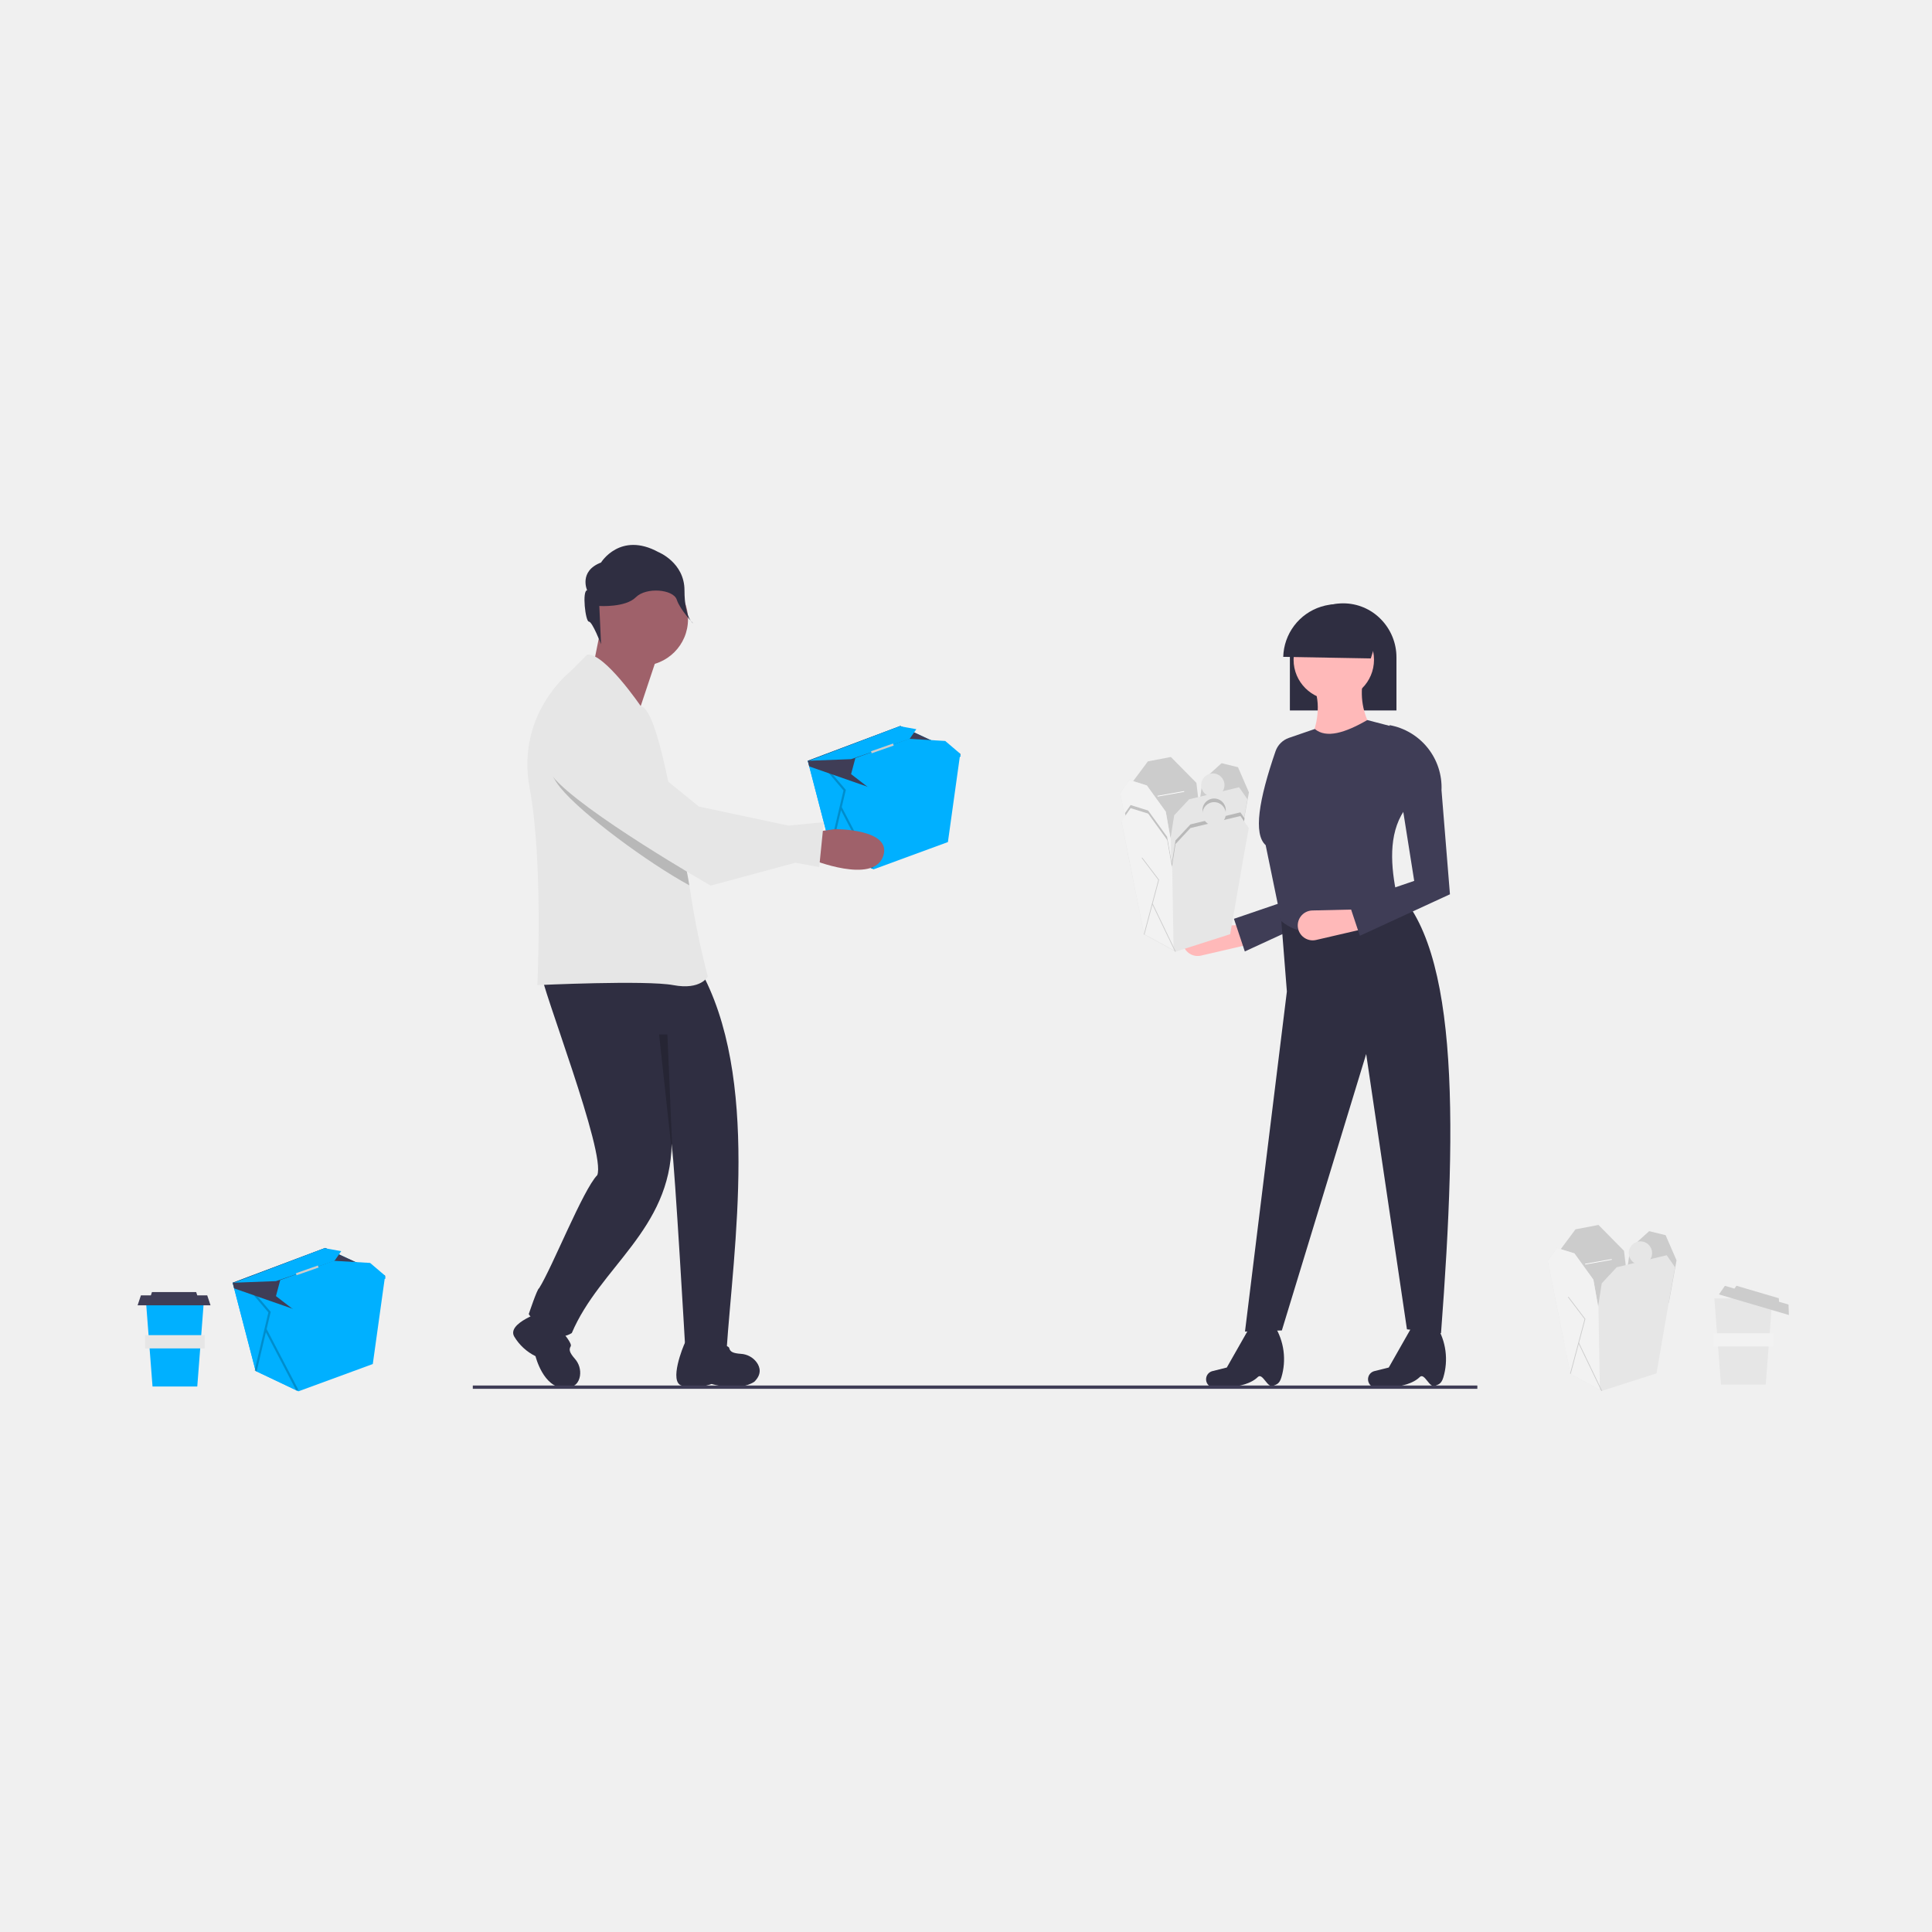
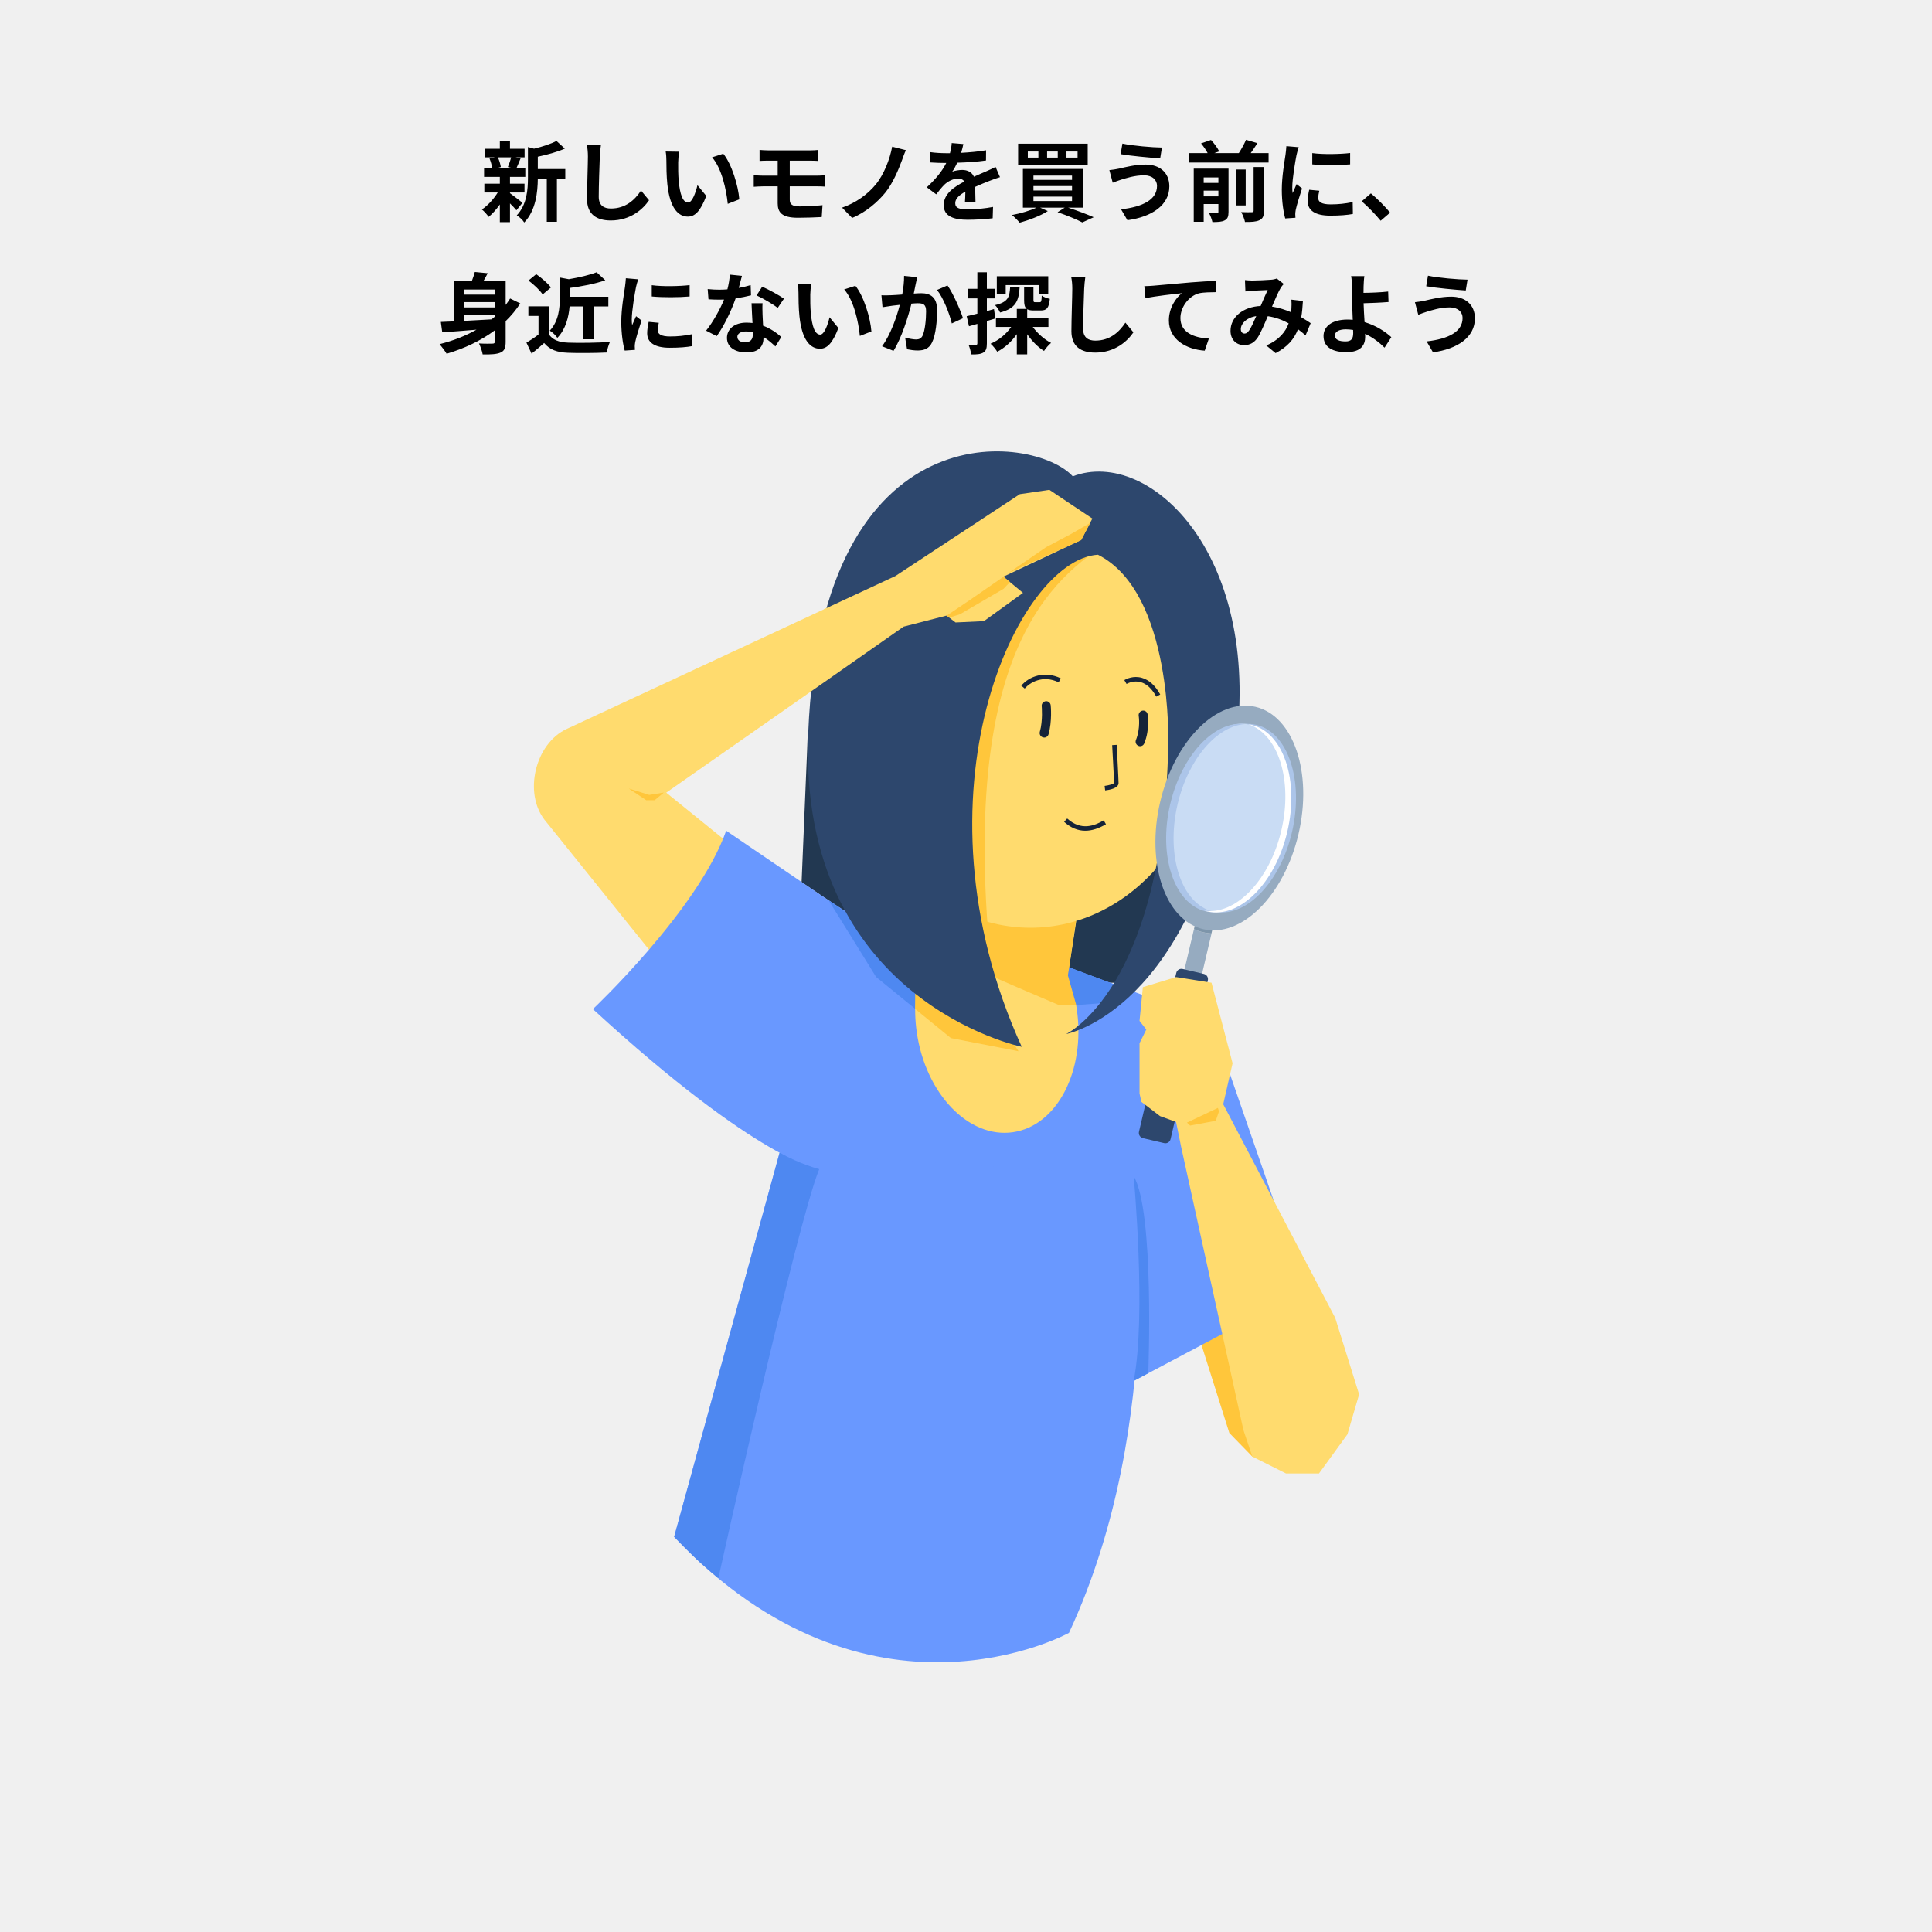
<svg xmlns="http://www.w3.org/2000/svg" width="351" height="351" viewBox="0 0 351 351" fill="none">
-   <path d="M174.449 136.948L174.441 137.001L174.42 137.152L172.214 152.984L158.705 157.941L158.493 157.839L150.93 154.248L147.019 139.242L146.751 138.212L146.833 138.181L163.564 131.895L174.439 136.942L174.449 136.948Z" fill="#00B0FF" />
-   <path d="M158.493 157.839L150.93 154.247L146.751 138.212L146.833 138.18L157.733 142.779L158.493 157.839Z" fill="#00B0FF" />
-   <path opacity="0.2" d="M158.682 157.656L152.929 146.631L153.668 143.506L150.188 139.408L149.892 139.66L153.245 143.608L150.74 154.203L151.119 154.292L152.793 147.21L158.338 157.836L158.682 157.656Z" fill="black" />
-   <path d="M174.449 137.143L174.42 137.152L157.733 142.974L147.019 139.242L146.751 138.212L146.833 138.181L163.564 131.895L174.439 136.942L174.441 137.001L174.449 137.143Z" fill="#3F3D56" />
-   <path d="M158.024 143.265L154.623 140.641L155.4 137.726L165.119 134.227L171.727 134.616L174.352 136.851L174.546 137.434L158.024 143.265Z" fill="#00B0FF" />
-   <path d="M146.945 138.212L154.623 137.92L158.782 136.508L165.266 134.227L166.479 132.478L163.453 131.936L146.945 138.212Z" fill="#00B0FF" />
-   <path d="M162.242 135.084L158.239 136.489L158.367 136.855L162.371 135.451L162.242 135.084Z" fill="#CCCCCC" />
-   <path d="M109.512 112.352L107.635 121.736L116.393 128.305L120.46 116.106L109.512 112.352Z" fill="#9F616A" />
-   <path d="M116.55 120.954C121.214 120.954 124.995 117.173 124.995 112.509C124.995 107.845 121.214 104.063 116.55 104.063C111.886 104.063 108.104 107.845 108.104 112.509C108.104 117.173 111.886 120.954 116.55 120.954Z" fill="#9F616A" />
-   <path d="M98.251 176.498C98.29 179.222 110.157 209.547 108.509 213.495C105.912 216.15 100.325 230.282 97.939 234.051C97.626 234.051 96.062 238.743 96.062 238.743C96.062 238.743 99.816 244.686 103.882 242.184C108.995 230.158 121.8 223.451 122.026 207.778C122.644 212.729 124.468 244.51 124.468 244.51C124.468 244.51 124.118 244.658 131.996 245.413C133.219 226.968 138.217 195.587 127.028 175.872C123.588 174.308 98.251 176.498 98.251 176.498Z" fill="#2F2E41" />
-   <path d="M124.468 243.891C124.102 244.595 121.479 251.086 123.866 251.737C126.618 252.487 129.286 251.435 129.286 251.435C129.286 251.435 134.104 252.941 137.052 251.028C138.428 249.651 138.115 248.401 137.459 247.494C137.125 247.047 136.698 246.678 136.207 246.414C135.716 246.149 135.173 245.995 134.617 245.962C133.12 245.855 132.645 245.578 132.474 244.892C132.224 243.891 124.468 243.891 124.468 243.891Z" fill="#2F2E41" />
-   <path d="M98.731 238.223C98.731 238.223 92.008 240.346 93.424 242.823C94.343 244.358 95.685 245.595 97.29 246.387C97.29 246.387 98.692 252.168 102.584 252.168C104.53 252.168 105.193 251.062 105.37 249.956C105.45 249.404 105.409 248.842 105.249 248.307C105.089 247.773 104.814 247.28 104.444 246.863C103.461 245.73 103.321 245.198 103.685 244.592C104.216 243.707 98.731 238.223 98.731 238.223Z" fill="#2F2E41" />
-   <path d="M128.593 177.413C128.593 177.413 127.341 179.916 122.336 178.976C117.332 178.04 97.627 178.976 97.627 178.976C97.627 178.976 98.72 156.613 96.218 143.162C93.716 129.711 103.568 122.048 103.568 122.048L106.697 118.92C109.825 118.61 116.432 128.317 116.432 128.317C118.606 128.682 120.635 137.923 122.367 146.667C122.469 147.167 122.565 147.661 122.662 148.155C123.46 152.232 124.571 156.769 125.236 160.843C125.284 161.132 125.329 161.418 125.372 161.704C126.163 166.995 127.238 172.239 128.593 177.413V177.413Z" fill="#E6E6E6" />
-   <path d="M106.67 107.25C106.67 107.25 105.091 103.776 109.196 102.197C109.196 102.197 112.67 96.513 119.618 100.303C119.618 100.303 124.355 102.197 124.355 107.25C124.355 112.303 125.934 113.25 125.934 113.25C125.934 113.25 123.582 110.838 122.951 108.943C122.319 107.049 117.407 106.619 115.512 108.513C113.618 110.408 108.881 110.092 108.881 110.092L109.197 117.04C109.197 117.04 107.618 112.935 106.986 112.935C106.354 112.935 105.723 107.25 106.67 107.25Z" fill="#2F2E41" />
-   <path opacity="0.2" d="M125.236 160.843C117.775 156.787 105.688 147.893 101.789 143.081C96.649 136.742 102.255 131.925 102.255 131.925C108.612 127.914 116.212 141.675 116.212 141.675L122.366 146.667C122.469 147.167 122.565 147.661 122.662 148.155C123.459 152.232 124.571 156.769 125.236 160.843Z" fill="black" />
-   <path d="M147.51 156.169C147.51 156.169 158.603 160.672 160.429 155.61C162.255 150.548 151.671 150.635 151.671 150.635L147.516 151.224L147.51 156.169Z" fill="#9F616A" />
-   <path d="M100.834 129.865C100.834 129.865 95.23 134.685 100.366 141.021C105.503 147.358 129.108 160.896 129.108 160.896L144.483 156.739L148.835 157.536L149.655 149.366L143.245 149.992L126.972 146.527L116.596 138.108C116.596 138.108 107.189 125.856 100.834 129.865Z" fill="#E6E6E6" />
-   <path opacity="0.2" d="M121.249 187.937L122.229 210.845L119.743 187.937H121.249Z" fill="black" />
-   <path d="M227.1 171.549L218.2 173.611C217.511 173.771 216.788 173.656 216.183 173.29C215.578 172.925 215.139 172.338 214.96 171.654V171.654C214.856 171.258 214.844 170.843 214.923 170.441C215.002 170.039 215.172 169.66 215.418 169.332C215.665 169.005 215.982 168.738 216.347 168.551C216.712 168.363 217.114 168.261 217.524 168.252L226.121 168.052L227.1 171.549Z" fill="#FFB9B9" />
-   <path d="M226.155 172.855L224.178 166.925L236.029 162.878L232.883 135.18C238.546 136.209 241.241 140.662 240.989 146.412L242.522 165.312L226.155 172.855Z" fill="#3F3D56" />
-   <path d="M234.343 129.073H253.704V119.445C253.711 116.844 252.692 114.346 250.868 112.493C249.977 111.579 248.913 110.854 247.737 110.359C246.561 109.864 245.298 109.61 244.023 109.612C241.475 109.617 239.032 110.624 237.221 112.416C235.41 114.208 234.377 116.64 234.346 119.188C234.344 119.276 234.343 119.36 234.343 119.445L234.343 129.073Z" fill="#2F2E41" />
-   <path d="M261.799 242.217L255.61 241.507L248.203 191.489L232.883 241.71L226.187 241.913L233.796 180.125L232.68 166.023L251.653 160.037C265.09 169.417 264.812 202.55 261.799 242.217Z" fill="#2F2E41" />
-   <path d="M242.319 127.165C246.353 127.165 249.624 123.894 249.624 119.86C249.624 115.825 246.353 112.555 242.319 112.555C238.284 112.555 235.014 115.825 235.014 119.86C235.014 123.894 238.284 127.165 242.319 127.165Z" fill="#FFB9B9" />
-   <path d="M249.624 133.049L237.246 136.296C239.332 132.285 239.999 128.541 238.869 125.135L247.595 123.715C247.034 126.972 247.762 130.319 249.624 133.049V133.049Z" fill="#FFB9B9" />
-   <path d="M253.783 162.776C246.841 167.191 238.754 172.263 232.782 167.342L229.941 153.543C227.683 151.532 228.684 145.327 231.737 136.481C231.93 135.92 232.25 135.41 232.67 134.99C233.09 134.57 233.6 134.252 234.162 134.058L238.869 132.44C240.955 134.195 244.375 133.148 248.406 130.817L253.073 132.034L255.102 147.253C252.173 151.642 252.685 157.485 253.783 162.776Z" fill="#3F3D56" />
-   <path d="M248 168.708L239.1 170.771C238.411 170.93 237.688 170.815 237.083 170.449C236.478 170.084 236.039 169.497 235.86 168.813C235.756 168.417 235.743 168.002 235.823 167.6C235.902 167.198 236.071 166.819 236.318 166.492C236.565 166.164 236.882 165.897 237.247 165.71C237.612 165.523 238.014 165.421 238.424 165.411L247.021 165.211L248 168.708Z" fill="#FFB9B9" />
-   <path d="M260.723 251.78C259.683 252.255 258.813 249.314 257.936 250.176C255.483 252.586 249.6 252.046 249.6 252.046C249.402 251.982 249.22 251.879 249.063 251.743C248.907 251.607 248.779 251.441 248.689 251.254C248.599 251.067 248.547 250.864 248.538 250.657C248.528 250.449 248.561 250.242 248.634 250.048V250.048C248.721 249.816 248.863 249.608 249.049 249.442C249.234 249.277 249.456 249.159 249.697 249.099L252.306 248.447L256.401 241.245L260.864 240.68L260.977 240.865C261.839 242.255 262.396 243.814 262.608 245.436C262.821 247.059 262.685 248.708 262.21 250.274C261.839 251.463 261.333 251.501 260.723 251.78Z" fill="#2F2E41" />
-   <path d="M231.3 251.78C230.261 252.255 229.39 249.314 228.513 250.176C226.061 252.586 220.178 252.046 220.178 252.046C219.98 251.982 219.798 251.879 219.641 251.743C219.484 251.607 219.357 251.441 219.267 251.254C219.176 251.067 219.125 250.864 219.115 250.657C219.106 250.449 219.139 250.242 219.211 250.048V250.048C219.299 249.816 219.441 249.608 219.626 249.442C219.811 249.277 220.034 249.159 220.275 249.099L222.883 248.447L226.978 241.245L231.442 240.68L231.554 240.865C232.417 242.255 232.973 243.814 233.186 245.436C233.399 247.059 233.263 248.708 232.787 250.274C232.416 251.463 231.911 251.501 231.3 251.78Z" fill="#2F2E41" />
-   <path d="M250.883 113.767L249.043 119.62L233.136 119.337C233.191 117.289 233.883 115.31 235.118 113.674C236.352 112.039 238.066 110.83 240.021 110.217C241.975 109.603 244.073 109.616 246.02 110.252C247.968 110.888 249.668 112.117 250.883 113.767H250.883Z" fill="#2F2E41" />
-   <path d="M247.055 170.014L245.079 164.084L256.929 160.037L252.446 131.739C255.185 132.236 257.65 133.709 259.386 135.885C261.122 138.06 262.011 140.791 261.889 143.571L263.422 162.472L247.055 170.014Z" fill="#3F3D56" />
-   <path d="M218.751 154.027L206.425 156.678L203.907 144.551L208.546 138.322L212.72 137.527L217.359 142.232L218.751 154.027Z" fill="#CCCCCC" />
-   <path d="M213.052 154.556H205.63L204.618 149.561L203.51 144.087L205.166 141.702L208.349 142.695L211.794 147.468L212.658 152.331L212.718 152.677L213.052 154.556Z" fill="#E6E6E6" />
-   <path d="M225.51 151.642L216.962 152.636L218.486 141.768L221.932 138.654L224.914 139.383L226.902 143.955L225.51 151.642Z" fill="#CCCCCC" />
-   <path d="M226.636 145.213L225.841 149.588L223.257 164.496L213.318 167.678L212.974 167.492L207.618 164.562L204.604 149.555L204.619 149.561L212.589 152.767L212.658 152.331L212.706 152.015L213.318 148.13L216.034 145.213L225.112 143.026L226.636 145.213Z" fill="#E6E6E6" />
-   <path d="M220.341 144.75C221.512 144.75 222.462 143.801 222.462 142.63C222.462 141.458 221.512 140.509 220.341 140.509C219.17 140.509 218.221 141.458 218.221 142.63C218.221 143.801 219.17 144.75 220.341 144.75Z" fill="#E6E6E6" />
-   <path d="M215.128 143.724L210.291 144.586L210.314 144.716L215.151 143.855L215.128 143.724Z" fill="white" />
-   <path d="M212.974 167.492L207.617 164.562L204.603 149.555L204.618 149.561L203.51 144.087L205.166 141.702L208.349 142.695L211.794 147.468L212.658 152.331L212.706 152.015L212.718 152.677L212.751 154.556L212.974 167.492Z" fill="#F2F2F2" />
-   <path d="M207.682 164.581L207.554 164.546L210.196 154.638L207.171 150.649L207.277 150.569L210.341 154.609L207.682 164.581Z" fill="#CCCCCC" />
-   <path d="M209.175 158.924L209.055 158.981L213.258 167.707L213.377 167.649L209.175 158.924Z" fill="#CCCCCC" />
-   <path opacity="0.2" d="M226.114 148.68L225.616 151.429L225.591 151.432L223.363 164.285L213.423 167.465L213.364 167.494L213.324 167.411L207.725 164.351L207.66 164.334L207.695 164.204L204.709 149.342L204.725 149.348L204.394 147.716L204.641 147.36L205.405 146.26L208.586 147.254L212.032 152.025L212.082 152.309L212.444 154.345L212.589 155.162L212.896 156.89L213.187 155.034L213.292 154.366L213.556 152.688L216.273 149.772L217.481 149.482L218.322 149.279L219.479 149C219.12 148.782 218.834 148.463 218.657 148.082C218.48 147.701 218.42 147.276 218.485 146.861C218.55 146.446 218.736 146.06 219.021 145.751C219.305 145.443 219.675 145.225 220.083 145.127C220.492 145.028 220.92 145.054 221.314 145.199C221.708 145.344 222.05 145.603 222.296 145.943C222.543 146.283 222.683 146.688 222.699 147.108C222.715 147.528 222.606 147.942 222.386 148.3L225.351 147.586L226.082 148.635L226.114 148.68Z" fill="black" />
-   <path d="M213.291 159.779H205.869L203.749 149.309L205.405 146.923L208.586 147.917L212.032 152.688L213.291 159.779Z" fill="#E6E6E6" />
-   <path d="M223.496 169.719L213.556 172.899L207.857 169.785L204.842 154.776L212.827 157.989L213.556 153.351L216.273 150.435L225.351 148.249L226.875 150.435L226.08 154.809L223.496 169.719Z" fill="#E6E6E6" />
-   <path d="M220.58 149.971C221.751 149.971 222.7 149.022 222.7 147.851C222.7 146.68 221.751 145.73 220.58 145.73C219.409 145.73 218.459 146.68 218.459 147.851C218.459 149.022 219.409 149.971 220.58 149.971Z" fill="#E6E6E6" />
-   <path d="M213.218 172.611L207.861 169.681L204.847 154.674L204.862 154.68L203.754 149.205L205.41 146.821L208.593 147.814L212.037 152.587L212.902 157.45L212.95 157.134L212.962 157.796L212.995 159.675L213.218 172.611Z" fill="#F2F2F2" />
-   <path d="M207.921 169.802L207.793 169.768L210.435 159.859L207.409 155.87L207.515 155.79L210.58 159.831L207.921 169.802Z" fill="#CCCCCC" />
-   <path d="M209.413 164.145L209.293 164.203L213.496 172.928L213.616 172.87L209.413 164.145Z" fill="#CCCCCC" />
-   <path d="M296.437 239.045L284.112 241.695L281.594 229.569L286.232 223.34L290.407 222.544L295.046 227.249L296.437 239.045Z" fill="#CCCCCC" />
-   <path d="M290.739 239.574H283.317L282.305 234.578L281.197 229.104L282.853 226.719L286.036 227.713L289.48 232.485L290.345 237.348L290.405 237.695L290.739 239.574Z" fill="#E6E6E6" />
-   <path d="M303.197 236.659L294.648 237.653L296.173 226.786L299.618 223.671L302.6 224.4L304.588 228.972L303.197 236.659Z" fill="#CCCCCC" />
-   <path d="M304.322 230.23L303.527 234.605L300.944 249.513L291.004 252.696L290.661 252.509L285.304 249.579L282.29 234.572L282.305 234.578L290.275 237.785L290.345 237.348L290.393 237.032L291.004 233.148L293.72 230.23L302.799 228.044L304.322 230.23Z" fill="#E6E6E6" />
-   <path d="M298.028 229.767C299.199 229.767 300.148 228.818 300.148 227.647C300.148 226.476 299.199 225.526 298.028 225.526C296.857 225.526 295.907 226.476 295.907 227.647C295.907 228.818 296.857 229.767 298.028 229.767Z" fill="#E6E6E6" />
-   <path d="M292.814 228.741L287.977 229.603L288 229.733L292.838 228.872L292.814 228.741Z" fill="white" />
-   <path d="M290.661 252.509L285.304 249.579L282.29 234.572L282.305 234.578L281.197 229.104L282.853 226.719L286.036 227.713L289.48 232.485L290.345 237.348L290.393 237.032L290.405 237.695L290.438 239.574L290.661 252.509Z" fill="#F2F2F2" />
-   <path d="M285.369 249.598L285.241 249.564L287.883 239.655L284.857 235.667L284.963 235.587L288.028 239.627L285.369 249.598Z" fill="#CCCCCC" />
-   <path d="M286.861 243.941L286.742 243.999L290.944 252.724L291.064 252.667L286.861 243.941Z" fill="#CCCCCC" />
-   <path d="M320.793 251.54H312.663L311.458 235.882H321.997L320.793 251.54Z" fill="#E6E6E6" />
-   <path d="M322.148 242.205H311.308V244.614H322.148V242.205Z" fill="#F2F2F2" />
-   <path d="M324.933 237.006L323.2 236.495L323.177 235.861L315.475 233.592L315.112 234.113L313.379 233.603L312.291 235.165L325 238.909L324.933 237.006Z" fill="#CCCCCC" />
-   <path d="M69.964 231.777L69.956 231.83L69.935 231.982L67.728 247.813L54.219 252.77L54.008 252.669L46.444 249.077L42.534 234.071L42.266 233.041L42.347 233.01L59.079 226.724L69.954 231.772L69.964 231.777Z" fill="#00B0FF" />
-   <path d="M54.008 252.669L46.444 249.077L42.266 233.041L42.347 233.01L53.248 237.609L54.008 252.669Z" fill="#00B0FF" />
-   <path opacity="0.2" d="M54.197 252.485L48.444 241.461L49.183 238.335L45.703 234.237L45.407 234.489L48.759 238.437L46.255 249.032L46.633 249.121L48.307 242.039L53.852 252.665L54.197 252.485Z" fill="black" />
-   <path d="M69.964 231.972L69.935 231.982L53.248 237.803L42.534 234.071L42.266 233.041L42.347 233.01L59.079 226.724L69.954 231.772L69.956 231.83L69.964 231.972Z" fill="#3F3D56" />
-   <path d="M53.539 238.095L50.137 235.471L50.915 232.555L60.633 229.056L67.242 229.445L69.866 231.68L70.061 232.263L53.539 238.095Z" fill="#00B0FF" />
-   <path d="M42.459 233.041L50.137 232.749L54.296 231.338L60.781 229.056L61.994 227.307L58.968 226.765L42.459 233.041Z" fill="#00B0FF" />
-   <path d="M57.756 229.913L53.753 231.318L53.882 231.685L57.885 230.28L57.756 229.913Z" fill="#CCCCCC" />
-   <path d="M35.84 251.9H27.71L26.505 236.242H37.044L35.84 251.9Z" fill="#00B0FF" />
-   <path d="M37.195 242.565H26.355V244.974H37.195V242.565Z" fill="#E6E6E6" />
-   <path d="M37.647 235.339H35.84L35.639 234.736H27.61L27.409 235.339H25.602L25 237.145H38.249L37.647 235.339Z" fill="#3F3D56" />
-   <path d="M268.399 251.715H85.897V252.317H268.399V251.715Z" fill="#3F3D56" />
+   <path d="M92.858 28.584C92.73 29.128 92.474 29.864 92.266 30.344L93.322 30.568H90.186L90.986 30.344C90.922 29.864 90.714 29.128 90.442 28.584H92.858ZM92.65 34.968H95.29V33.368H92.65V32.136H95.434V30.568H93.818C94.042 30.088 94.298 29.448 94.586 28.76L93.658 28.584H95.306V27.032H92.65V25.576H90.81V27.032H88.122V28.584H89.914L88.938 28.808C89.162 29.352 89.354 30.04 89.418 30.568H87.946V32.136H90.81V33.368H87.994V34.968H90.426C89.69 36.168 88.586 37.368 87.546 38.056C87.946 38.36 88.49 38.984 88.778 39.4C89.466 38.84 90.186 38.04 90.81 37.144V40.36H92.65V36.952C93.114 37.4 93.562 37.88 93.818 38.2L94.922 36.84C94.554 36.552 93.226 35.496 92.65 35.096V34.968ZM102.698 30.712H97.706V28.472C99.386 28.12 101.21 27.624 102.618 27L101.098 25.608C100.122 26.136 98.538 26.648 97.018 27.016L95.914 26.712V32.248C95.914 34.456 95.722 37.176 93.882 39.128C94.314 39.352 95.002 40.008 95.242 40.424C97.354 38.232 97.69 34.856 97.706 32.472H99.338V40.296H101.178V32.472H102.698V30.712ZM109.178 26.312L106.602 26.28C106.746 26.92 106.81 27.688 106.81 28.44C106.81 29.816 106.65 34.024 106.65 36.168C106.65 38.904 108.346 40.056 110.97 40.056C114.618 40.056 116.89 37.912 117.914 36.376L116.458 34.616C115.306 36.36 113.626 37.88 110.986 37.88C109.738 37.88 108.778 37.352 108.778 35.736C108.778 33.752 108.906 30.168 108.97 28.44C109.002 27.8 109.082 26.984 109.178 26.312ZM123.402 27.56L120.938 27.528C121.034 28.024 121.066 28.712 121.066 29.16C121.066 30.136 121.082 32.008 121.242 33.48C121.69 37.768 123.21 39.352 124.97 39.352C126.25 39.352 127.258 38.376 128.314 35.592L126.714 33.64C126.41 34.92 125.77 36.792 125.018 36.792C124.01 36.792 123.53 35.208 123.306 32.904C123.21 31.752 123.194 30.552 123.21 29.512C123.21 29.064 123.29 28.136 123.402 27.56ZM131.402 27.928L129.37 28.584C131.114 30.568 131.962 34.456 132.218 37.032L134.314 36.216C134.138 33.768 132.922 29.768 131.402 27.928ZM137.994 27.24V29.24C138.458 29.208 138.97 29.192 139.546 29.192H141.29V31.912H138.682C138.186 31.912 137.386 31.864 136.938 31.832V33.928C137.418 33.896 138.218 33.848 138.682 33.848H141.29V36.936C141.29 38.552 142.01 39.56 144.938 39.56C146.442 39.56 148.25 39.496 149.29 39.432L149.434 37.272C148.154 37.4 146.746 37.496 145.306 37.496C144.026 37.496 143.482 37.176 143.482 36.296V33.848H148.362C148.714 33.848 149.434 33.848 149.882 33.896L149.866 31.848C149.45 31.88 148.65 31.912 148.314 31.912H143.482V29.192H147.242C147.818 29.192 148.266 29.224 148.682 29.24V27.24C148.314 27.288 147.786 27.32 147.242 27.32H139.546C138.97 27.32 138.458 27.272 137.994 27.24ZM164.586 27.288L162.09 26.648C161.658 28.936 160.602 31.704 159.066 33.56C157.642 35.288 155.482 36.872 152.986 37.72L154.81 39.592C157.274 38.6 159.514 36.648 160.874 34.952C162.17 33.336 163.21 30.92 163.882 29.08C164.074 28.568 164.298 27.864 164.586 27.288ZM175.018 26.168L172.906 25.992C172.874 26.568 172.762 27.192 172.586 27.832C172.33 27.832 172.058 27.832 171.818 27.832C171.002 27.832 169.818 27.768 169.002 27.64V29.512C169.882 29.576 171.05 29.608 171.706 29.608C171.77 29.608 171.834 29.608 171.914 29.608C171.194 31.048 170.058 32.472 168.378 34.024L170.09 35.304C170.634 34.6 171.098 34.024 171.578 33.544C172.186 32.952 173.178 32.44 174.074 32.44C174.522 32.44 174.954 32.584 175.194 32.984C173.37 33.928 171.45 35.208 171.45 37.256C171.45 39.32 173.306 39.928 175.818 39.928C177.322 39.928 179.29 39.8 180.346 39.656L180.41 37.592C179.002 37.864 177.226 38.04 175.866 38.04C174.298 38.04 173.546 37.8 173.546 36.92C173.546 36.12 174.186 35.496 175.386 34.808C175.37 35.512 175.354 36.28 175.306 36.76H177.226C177.21 36.024 177.178 34.84 177.162 33.944C178.138 33.496 179.05 33.144 179.77 32.856C180.314 32.648 181.162 32.328 181.674 32.184L180.874 30.328C180.282 30.632 179.722 30.888 179.098 31.16C178.442 31.448 177.77 31.72 176.938 32.104C176.586 31.288 175.786 30.872 174.81 30.872C174.282 30.872 173.418 31 173.002 31.192C173.322 30.728 173.642 30.152 173.914 29.56C175.642 29.512 177.61 29.384 179.13 29.16L179.146 27.304C177.738 27.544 176.138 27.688 174.618 27.768C174.826 27.096 174.938 26.568 175.018 26.168ZM195.77 28.632H193.754V27.528H195.77V28.632ZM192.17 28.632H190.234V27.528H192.17V28.632ZM188.65 28.632H186.73V27.528H188.65V28.632ZM197.61 26.104H184.97V30.04H197.61V26.104ZM187.754 35.72H194.762V36.52H187.754V35.72ZM187.754 33.8H194.762V34.6H187.754V33.8ZM187.754 31.896H194.762V32.68H187.754V31.896ZM196.762 37.72V30.696H185.834V37.72H188.298C187.162 38.264 185.418 38.776 183.85 39.064C184.25 39.384 184.938 40.072 185.258 40.456C186.922 39.992 189.018 39.224 190.362 38.344L188.97 37.72H193.434L192.138 38.552C193.882 39.144 195.642 39.88 196.634 40.408L198.698 39.464C197.578 38.968 195.738 38.264 194.042 37.72H196.762ZM210.202 33.768C210.202 36.264 207.642 37.576 203.674 38.024L204.826 40.008C209.274 39.4 212.442 37.272 212.442 33.848C212.442 31.336 210.666 29.896 208.138 29.896C206.266 29.896 204.474 30.36 203.306 30.632C202.778 30.744 202.09 30.856 201.546 30.904L202.154 33.192C202.618 33.016 203.242 32.76 203.706 32.632C204.522 32.392 206.106 31.848 207.866 31.848C209.37 31.848 210.202 32.712 210.202 33.768ZM203.914 26.088L203.594 28.008C205.434 28.328 208.906 28.648 210.778 28.776L211.098 26.808C209.402 26.792 205.77 26.488 203.914 26.088ZM218.682 35.672V34.632H221.354V35.672H218.682ZM221.354 32.232V33.224H218.682V32.232H221.354ZM223.194 30.632H216.874V40.296H218.682V37.064H221.354V38.488C221.354 38.68 221.29 38.744 221.098 38.744C220.89 38.76 220.25 38.76 219.658 38.728C219.898 39.16 220.17 39.864 220.266 40.344C221.242 40.344 221.978 40.312 222.49 40.04C223.034 39.768 223.194 39.32 223.194 38.504V30.632ZM227.754 38.264C227.754 38.488 227.674 38.552 227.418 38.552C227.146 38.568 226.314 38.568 225.498 38.536C225.786 39.032 226.09 39.816 226.186 40.328C227.338 40.344 228.202 40.296 228.81 40.008C229.45 39.704 229.626 39.24 229.626 38.296V30.344H227.754V38.264ZM226.314 30.792H224.57V37.32H226.314V30.792ZM227.226 27.816C227.626 27.256 228.058 26.632 228.442 26.008L226.378 25.4C226.058 26.136 225.546 27.08 225.066 27.816H220.618L221.498 27.512C221.226 26.904 220.586 26.04 220.01 25.432L218.202 26.056C218.65 26.584 219.114 27.272 219.402 27.816H215.994V29.528H230.474V27.816H227.226ZM238.41 27.816V29.864C240.426 30.056 243.322 30.04 245.29 29.864V27.8C243.562 28.008 240.378 28.088 238.41 27.816ZM239.69 34.648L237.85 34.472C237.674 35.288 237.578 35.928 237.578 36.552C237.578 38.2 238.906 39.176 241.658 39.176C243.466 39.176 244.746 39.064 245.786 38.872L245.754 36.712C244.346 37 243.162 37.128 241.738 37.128C240.106 37.128 239.498 36.696 239.498 35.992C239.498 35.56 239.562 35.176 239.69 34.648ZM235.946 26.744L233.706 26.552C233.69 27.064 233.594 27.672 233.546 28.12C233.37 29.352 232.874 32.056 232.874 34.456C232.874 36.632 233.178 38.584 233.498 39.688L235.354 39.56C235.338 39.336 235.322 39.08 235.322 38.904C235.322 38.744 235.354 38.392 235.402 38.152C235.578 37.304 236.106 35.56 236.554 34.232L235.562 33.448C235.338 33.976 235.082 34.536 234.842 35.08C234.794 34.76 234.778 34.344 234.778 34.04C234.778 32.44 235.338 29.24 235.546 28.168C235.61 27.88 235.818 27.08 235.946 26.744ZM250.838 40.104L252.55 38.632C251.75 37.64 250.198 36.056 249.062 35.128L247.398 36.568C248.502 37.528 249.862 38.904 250.838 40.104ZM84.346 57.24H89.898V57.528C89.706 57.688 89.514 57.864 89.306 58.024C87.61 58.12 85.914 58.216 84.346 58.296V57.24ZM89.898 52.6V53.528H84.346V52.6H89.898ZM89.898 55.848H84.346V54.888H89.898V55.848ZM92.682 54.232C92.426 54.632 92.154 55.032 91.866 55.4V50.968H87.882C88.122 50.552 88.378 50.104 88.602 49.64L86.266 49.416C86.154 49.864 85.962 50.424 85.754 50.968H82.442V58.392C81.562 58.424 80.778 58.456 80.09 58.488L80.346 60.376C82.074 60.264 84.266 60.088 86.57 59.896C84.57 61.032 82.298 61.912 79.866 62.52C80.234 62.952 80.874 63.8 81.146 64.264C84.362 63.304 87.354 61.912 89.898 60.008V62.056C89.898 62.328 89.786 62.424 89.466 62.424C89.146 62.44 88.01 62.456 87.018 62.392C87.29 62.936 87.61 63.832 87.69 64.392C89.226 64.408 90.25 64.36 90.954 64.04C91.658 63.736 91.866 63.16 91.866 62.072V58.344C92.858 57.368 93.754 56.312 94.522 55.128L92.682 54.232ZM105.962 55.672V61.64H107.85V55.672H110.522V53.912H103.546V52.312C105.722 52.024 108.106 51.576 109.962 50.92L108.394 49.464C107.162 49.96 105.226 50.408 103.338 50.728L101.706 50.424V54.072C101.706 55.928 101.514 58.328 99.882 60.072C100.33 60.312 101.002 60.968 101.258 61.384C102.794 59.8 103.322 57.56 103.482 55.672H105.962ZM100.09 52.232C99.546 51.48 98.378 50.488 97.418 49.816L96.01 50.968C96.954 51.672 98.09 52.728 98.586 53.496L100.09 52.232ZM99.69 55.656H95.994V57.4H97.834V60.776C97.13 61.32 96.33 61.848 95.642 62.248L96.57 64.232C97.45 63.56 98.154 62.936 98.858 62.312C99.898 63.56 101.21 64.008 103.178 64.088C105.082 64.168 108.298 64.136 110.218 64.04C110.314 63.496 110.602 62.568 110.81 62.12C108.682 62.28 105.082 62.328 103.21 62.248C101.546 62.184 100.346 61.752 99.69 60.68V55.656ZM118.41 51.816V53.864C120.426 54.056 123.322 54.04 125.29 53.864V51.8C123.562 52.008 120.378 52.088 118.41 51.816ZM119.69 58.648L117.85 58.472C117.674 59.288 117.578 59.928 117.578 60.552C117.578 62.2 118.906 63.176 121.658 63.176C123.466 63.176 124.746 63.064 125.786 62.872L125.754 60.712C124.346 61 123.162 61.128 121.738 61.128C120.106 61.128 119.498 60.696 119.498 59.992C119.498 59.56 119.562 59.176 119.69 58.648ZM115.946 50.744L113.706 50.552C113.69 51.064 113.594 51.672 113.546 52.12C113.37 53.352 112.874 56.056 112.874 58.456C112.874 60.632 113.178 62.584 113.498 63.688L115.354 63.56C115.338 63.336 115.322 63.08 115.322 62.904C115.322 62.744 115.354 62.392 115.402 62.152C115.578 61.304 116.106 59.56 116.554 58.232L115.562 57.448C115.338 57.976 115.082 58.536 114.842 59.08C114.794 58.76 114.778 58.344 114.778 58.04C114.778 56.44 115.338 53.24 115.546 52.168C115.61 51.88 115.818 51.08 115.946 50.744ZM134.794 50.12L132.586 49.896C132.554 50.728 132.378 51.688 132.154 52.568C131.658 52.616 131.178 52.632 130.698 52.632C130.106 52.632 129.258 52.6 128.57 52.52L128.714 54.376C129.402 54.424 130.058 54.44 130.714 54.44C130.986 54.44 131.258 54.44 131.546 54.424C130.842 56.152 129.546 58.504 128.282 60.072L130.218 61.064C131.514 59.256 132.874 56.456 133.642 54.216C134.714 54.056 135.706 53.848 136.442 53.656L136.378 51.8C135.754 51.992 135.002 52.168 134.218 52.312C134.458 51.448 134.666 50.632 134.794 50.12ZM133.962 61.192C133.962 60.632 134.554 60.216 135.482 60.216C135.93 60.216 136.362 60.28 136.778 60.376C136.778 60.504 136.778 60.6 136.778 60.696C136.778 61.576 136.442 62.184 135.338 62.184C134.458 62.184 133.962 61.784 133.962 61.192ZM138.538 55.096H136.538C136.57 56.072 136.65 57.496 136.714 58.68C136.346 58.648 135.994 58.616 135.61 58.616C133.386 58.616 132.074 59.816 132.074 61.384C132.074 63.144 133.642 64.024 135.626 64.024C137.898 64.024 138.714 62.872 138.714 61.384C138.714 61.336 138.714 61.272 138.714 61.224C139.594 61.752 140.314 62.424 140.874 62.936L141.946 61.224C141.13 60.488 140.01 59.688 138.634 59.176C138.602 58.376 138.554 57.608 138.538 57.144C138.522 56.44 138.49 55.768 138.538 55.096ZM141.29 55.944L142.426 54.264C141.61 53.672 139.626 52.584 138.474 52.088L137.45 53.672C138.538 54.168 140.362 55.208 141.29 55.944ZM147.402 51.56L144.938 51.528C145.034 52.024 145.066 52.712 145.066 53.16C145.066 54.136 145.082 56.008 145.242 57.48C145.69 61.768 147.21 63.352 148.97 63.352C150.25 63.352 151.258 62.376 152.314 59.592L150.714 57.64C150.41 58.92 149.77 60.792 149.018 60.792C148.01 60.792 147.53 59.208 147.306 56.904C147.21 55.752 147.194 54.552 147.21 53.512C147.21 53.064 147.29 52.136 147.402 51.56ZM155.402 51.928L153.37 52.584C155.114 54.568 155.962 58.456 156.218 61.032L158.314 60.216C158.138 57.768 156.922 53.768 155.402 51.928ZM166.634 50.36L164.25 50.12C164.266 51.128 164.138 52.296 163.914 53.512C163.098 53.576 162.346 53.624 161.85 53.64C161.258 53.656 160.714 53.688 160.138 53.64L160.33 55.816C160.81 55.736 161.658 55.624 162.106 55.544C162.41 55.512 162.906 55.448 163.482 55.384C162.906 57.576 161.802 60.808 160.25 62.904L162.33 63.736C163.802 61.384 164.986 57.592 165.594 55.16C166.042 55.128 166.442 55.096 166.698 55.096C167.706 55.096 168.25 55.272 168.25 56.552C168.25 58.136 168.042 60.072 167.61 60.984C167.354 61.512 166.938 61.672 166.41 61.672C165.978 61.672 165.066 61.512 164.442 61.336L164.794 63.448C165.338 63.56 166.09 63.672 166.714 63.672C167.914 63.672 168.81 63.32 169.338 62.2C170.026 60.808 170.25 58.216 170.25 56.328C170.25 54.024 169.05 53.272 167.354 53.272C167.018 53.272 166.538 53.304 166.01 53.336C166.122 52.76 166.234 52.168 166.346 51.688C166.426 51.288 166.538 50.776 166.634 50.36ZM172.138 51.864L170.234 52.68C171.37 54.088 172.506 56.984 172.922 58.76L174.954 57.816C174.474 56.296 173.13 53.24 172.138 51.864ZM182.714 51.8H188.762V53.352H190.442V50.184H181.098V53.448H182.714V51.8ZM183.514 52.184C183.418 53.992 183.114 54.904 180.778 55.432C181.098 55.752 181.53 56.376 181.69 56.776C184.57 56.04 185.098 54.616 185.242 52.184H183.514ZM180.586 56.152L179.29 56.52V54.216H180.746V52.472H179.29V49.464H177.562V52.472H175.882V54.216H177.562V56.984C176.842 57.16 176.17 57.336 175.626 57.448L176.042 59.272C176.506 59.144 177.034 59 177.562 58.84V62.376C177.562 62.584 177.482 62.648 177.29 62.648C177.098 62.664 176.538 62.664 175.962 62.632C176.186 63.144 176.394 63.928 176.442 64.392C177.498 64.408 178.17 64.344 178.666 64.04C179.146 63.736 179.29 63.256 179.29 62.376V58.328C179.802 58.184 180.314 58.024 180.826 57.864L180.586 56.152ZM190.474 59.4V57.704H186.618V56.184C186.89 56.344 187.274 56.408 187.818 56.408H189.082C190.138 56.408 190.57 55.976 190.73 54.296C190.282 54.216 189.578 53.96 189.258 53.704C189.226 54.76 189.162 54.904 188.874 54.904H188.106C187.818 54.904 187.754 54.872 187.754 54.472V52.168H186.058V54.488C186.058 55.32 186.154 55.832 186.538 56.12H184.73V57.704H180.938V59.4H183.706C182.81 60.696 181.434 61.832 179.962 62.44C180.378 62.792 180.906 63.464 181.178 63.896C182.538 63.192 183.786 62.056 184.73 60.712V64.376H186.618V60.728C187.482 61.96 188.554 63.064 189.674 63.752C189.962 63.304 190.538 62.632 190.954 62.296C189.722 61.672 188.49 60.568 187.626 59.4H190.474ZM197.178 50.312L194.602 50.28C194.746 50.92 194.81 51.688 194.81 52.44C194.81 53.816 194.65 58.024 194.65 60.168C194.65 62.904 196.346 64.056 198.97 64.056C202.618 64.056 204.89 61.912 205.914 60.376L204.458 58.616C203.306 60.36 201.626 61.88 198.986 61.88C197.738 61.88 196.778 61.352 196.778 59.736C196.778 57.752 196.906 54.168 196.97 52.44C197.002 51.8 197.082 50.984 197.178 50.312ZM207.894 51.992L208.102 54.184C209.958 53.784 213.222 53.432 214.726 53.272C213.654 54.088 212.358 55.912 212.358 58.216C212.358 61.672 215.526 63.48 218.87 63.704L219.622 61.512C216.918 61.368 214.454 60.408 214.454 57.784C214.454 55.88 215.894 53.8 217.83 53.288C218.678 53.096 220.054 53.096 220.918 53.08L220.902 51.032C219.782 51.064 218.022 51.176 216.374 51.304C213.446 51.56 210.806 51.8 209.478 51.912C209.158 51.944 208.534 51.976 207.894 51.992ZM226.182 50.888L226.262 52.952C226.678 52.888 227.238 52.84 227.558 52.824C228.294 52.776 229.67 52.728 230.31 52.696C229.942 53.448 229.478 54.536 229.03 55.592C225.814 55.736 223.558 57.624 223.558 60.104C223.558 61.72 224.614 62.696 226.022 62.696C227.11 62.696 227.878 62.248 228.518 61.288C229.078 60.408 229.75 58.808 230.326 57.448C231.702 57.64 232.982 58.12 234.118 58.744C233.59 60.2 232.47 61.72 230.054 62.76L231.75 64.152C233.894 63.032 235.11 61.624 235.814 59.816C236.31 60.184 236.774 60.552 237.19 60.936L238.118 58.712C237.654 58.392 237.078 58.024 236.406 57.64C236.566 56.744 236.646 55.752 236.71 54.68L234.614 54.44C234.662 54.92 234.662 55.56 234.614 56.184C234.598 56.36 234.582 56.536 234.566 56.728C233.526 56.28 232.342 55.896 231.094 55.704C231.67 54.344 232.278 52.952 232.694 52.264C232.822 52.04 233.014 51.832 233.238 51.592L231.958 50.6C231.686 50.712 231.27 50.808 230.87 50.824C230.118 50.888 228.422 50.968 227.51 50.968C227.158 50.968 226.614 50.936 226.182 50.888ZM225.43 59.8C225.43 58.792 226.438 57.704 228.23 57.432C227.782 58.44 227.35 59.448 226.934 60.04C226.646 60.44 226.422 60.6 226.102 60.6C225.734 60.6 225.43 60.328 225.43 59.8ZM242.518 60.952C242.518 60.264 243.27 59.832 244.518 59.832C244.966 59.832 245.414 59.88 245.83 59.944C245.846 60.168 245.846 60.36 245.846 60.504C245.846 61.576 245.478 62.024 244.454 62.024C243.334 62.024 242.518 61.736 242.518 60.952ZM247.878 50.168H245.462C245.558 50.568 245.606 51.256 245.638 52.04C245.654 52.728 245.654 53.672 245.654 54.648C245.654 55.496 245.718 56.856 245.766 58.104C245.462 58.072 245.142 58.056 244.822 58.056C241.878 58.056 240.454 59.384 240.454 61.048C240.454 63.224 242.326 63.976 244.614 63.976C247.302 63.976 248.022 62.632 248.022 61.208C248.022 61.048 248.022 60.856 248.006 60.648C249.43 61.304 250.63 62.248 251.542 63.16L252.774 61.256C251.67 60.232 249.942 59.112 247.91 58.52C247.83 57.336 247.766 56.056 247.734 55.096C249.03 55.064 250.918 54.984 252.262 54.872L252.198 52.968C250.87 53.128 248.998 53.192 247.718 53.208C247.718 52.792 247.718 52.408 247.734 52.04C247.75 51.416 247.798 50.632 247.878 50.168ZM265.718 57.768C265.718 60.264 263.158 61.576 259.19 62.024L260.342 64.008C264.79 63.4 267.958 61.272 267.958 57.848C267.958 55.336 266.182 53.896 263.654 53.896C261.782 53.896 259.99 54.36 258.822 54.632C258.294 54.744 257.606 54.856 257.062 54.904L257.67 57.192C258.134 57.016 258.758 56.76 259.222 56.632C260.038 56.392 261.622 55.848 263.382 55.848C264.886 55.848 265.718 56.712 265.718 57.768ZM259.43 50.088L259.11 52.008C260.95 52.328 264.422 52.648 266.294 52.776L266.614 50.808C264.918 50.792 261.286 50.488 259.43 50.088Z" fill="black" />
+   <path d="M145.631 160.277C146.694 135.359 146.759 133.005 146.759 133.005L203.102 103.165C217.294 118.763 212.928 162.647 203.102 178.54H172.641L145.631 160.277Z" fill="#223851" />
+   <path d="M216.918 240.033L223.343 260.34L227.513 264.623L237.045 262.073L231.796 238.071L216.918 240.033Z" fill="#FFC63B" />
+   <path d="M161.474 176.758L121.04 144.008L164.188 113.842L172.641 111.668L181.095 105.34L196.431 98.113L198.475 94.206L190.659 88.99L185.297 89.775L162.684 104.653L102.957 132.432C97.251 135.081 95.093 143.976 98.935 148.946L139.859 199.811L161.474 176.758Z" fill="#FFDB6E" />
+   <path d="M148.836 212.401C148.836 212.401 138.044 211.175 107.715 183.33C107.715 183.33 126.861 165.296 131.929 150.924L149.31 162.745C149.31 162.745 161.85 170.888 164.532 173.046C172.625 179.537 194.24 175.744 194.24 175.744L212.928 182.774C217.474 184.491 221.038 188.137 222.624 192.732L237.045 234.408L204.524 251.658" fill="#6998FF" />
+   <path d="M192.9 184.409L195.532 167.324L172.642 164.609L166.38 180.96C166.183 183.069 166.232 185.292 166.559 187.565C168.178 198.732 175.994 206.858 184.021 205.697C192.049 204.537 197.249 194.53 195.63 183.363C195.319 181.172 194.764 179.096 194.011 177.183" fill="#FFDB6E" />
+   <path d="M194.011 177.199L185.214 179.537L168.406 172.245L170.369 163.171L184.25 168.239L195.531 166.849L194.42 174.485L194.011 177.199Z" fill="#FFC63B" />
+   <path d="M167.278 174.747L165.382 173.929L150.552 163.579L159.169 177.493L166.265 183.281C166.265 183.298 166.641 175.515 167.278 174.747Z" fill="#4E88F1" />
+   <path d="M187.209 168.55C205.387 168.55 220.122 151.391 220.122 130.225C220.122 109.059 205.387 91.9 187.209 91.9C169.032 91.9 154.296 109.059 154.296 130.225C154.296 151.391 169.032 168.55 187.209 168.55Z" fill="#FFDB6E" />
+   <path d="M185.33 178.801L185.215 179.537L192.376 182.595H195.532L196.726 180.371L193.308 174.158L185.33 178.801Z" fill="#FFC63B" />
+   <path d="M166.265 183.298L172.756 188.595L185.035 190.982L180.13 183.249L166.265 174.501" fill="#FFC63B" />
+   <path d="M194.24 175.744L206.077 180.191L204.213 181.941L195.532 182.595L194.011 177.199L194.24 175.744Z" fill="#4E88F1" />
+   <path d="M202.791 97.606C192.523 104.081 175.029 115.837 179.64 171.035L177.334 167.569L164.532 118.6L202.791 97.606Z" fill="#FFC63B" />
+   <path d="M199.472 100.778C184.97 101.629 164.679 144.139 185.624 190.181C185.624 190.181 144.83 181.777 146.841 133.054C149.277 73.653 188.06 78.951 194.894 86.537C208.874 81.191 229.933 101.04 224.259 137.664C217.163 183.559 193.684 187.859 193.684 187.859C193.684 187.859 211.359 179.603 212.242 135.408C212.242 135.408 213.206 107.727 199.472 100.778Z" fill="#2D476D" />
+   <path d="M216.918 168.795L208.546 204.422L211.735 205.174L220.106 169.596C219.599 169.58 219.109 169.498 218.602 169.384C218.013 169.253 217.457 169.057 216.918 168.795Z" fill="#96ABC0" />
+   <path d="M217.098 168.01L216.918 168.795C217.458 169.057 218.013 169.253 218.586 169.384C219.076 169.498 219.583 169.564 220.09 169.596L220.286 168.762L217.098 168.01Z" fill="#7D95AA" />
+   <path d="M205.963 213.693C205.963 213.693 212.225 258.002 194.207 296.653C194.207 296.653 157.942 316.682 122.462 279.208L141.625 209.409" fill="#6998FF" />
+   <path d="M181.47 104.081L185.852 107.711L178.756 112.845L173.606 113.09L170.205 110.474" fill="#FFDB6E" />
+   <path d="M207.663 206.777L211.489 207.676C212.012 207.807 212.552 207.48 212.666 206.94L219.435 178.115C219.566 177.591 219.239 177.052 218.7 176.937L214.874 176.038C214.35 175.907 213.811 176.234 213.696 176.774L206.927 205.599C206.797 206.123 207.124 206.646 207.663 206.777Z" fill="#2D476D" />
+   <path d="M214.596 208.412L225.894 259.784L227.513 264.624L233.644 267.697H239.628L244.795 260.585L246.92 253.326L242.571 239.412L222.232 200.613L223.932 193.173L220.106 178.54L213.664 177.51L207.631 179.341L207.026 185.472L208.252 187.042L207.026 189.527V193.827V198.667L207.369 200.187L210.754 202.771L213.664 203.834L214.596 208.412Z" fill="#FFDB6E" />
+   <path d="M235.899 151.564C238.521 140.409 235.024 130.044 228.088 128.414C221.152 126.784 213.404 134.505 210.783 145.661C208.161 156.816 211.658 167.181 218.594 168.811C225.53 170.441 233.278 162.719 235.899 151.564Z" fill="#96ABC0" />
+   <path d="M233.878 151.089C236.079 141.727 233.145 133.029 227.325 131.661C221.506 130.293 215.005 136.774 212.804 146.136C210.604 155.498 213.538 164.196 219.357 165.564C225.176 166.932 231.678 160.451 233.878 151.089Z" fill="#C9DCF4" />
+   <path d="M228.265 131.696C227.595 131.533 226.924 131.484 226.237 131.533C226.466 131.566 226.712 131.598 226.941 131.664C232.679 133.037 235.573 141.735 233.399 151.088C231.486 159.361 226.254 165.378 221.104 165.721C226.663 166.441 232.647 160.097 234.74 151.12C236.898 141.768 234.004 133.07 228.265 131.696Z" fill="#ACC5E9" />
+   <path d="M213.925 146.183C215.838 137.91 221.07 131.893 226.221 131.549C220.662 130.83 214.678 137.174 212.585 146.15C210.41 155.519 213.304 164.201 219.043 165.574C219.713 165.738 220.384 165.787 221.07 165.738C220.842 165.705 220.596 165.672 220.367 165.607C214.661 164.233 211.767 155.535 213.925 146.183Z" fill="#ACC5E9" />
+   <path d="M200.78 143.599L200.682 142.782C201.451 142.684 202.268 142.439 202.399 142.259C202.399 141.507 202.056 135.424 202.056 135.375L202.873 135.326C202.889 135.588 203.216 141.605 203.216 142.275C203.2 143.223 201.5 143.518 200.78 143.599Z" fill="#152338" />
+   <path d="M197.167 150.924C195.794 150.924 194.518 150.385 193.325 149.306L193.881 148.701C196.415 151.006 198.884 150.009 200.519 149.044L200.928 149.747C199.587 150.532 198.344 150.924 197.167 150.924Z" fill="#152338" />
+   <path d="M186.163 125.091L185.542 124.568C186.964 122.884 189.744 121.821 192.703 123.227L192.344 123.963C189.417 122.557 187.095 124.012 186.163 125.091Z" fill="#152338" />
+   <path d="M210.067 126.562C209.282 125.124 208.318 124.224 207.238 123.93C205.996 123.587 204.966 124.094 204.671 124.257L204.263 123.554C204.622 123.342 205.914 122.704 207.451 123.145C208.759 123.521 209.887 124.535 210.786 126.17L210.067 126.562Z" fill="#152338" />
+   <path d="M189.711 134.002C189.629 134.002 189.564 133.986 189.482 133.969C189.04 133.838 188.795 133.397 188.91 132.955C189.498 130.895 189.253 128.328 189.253 128.296C189.204 127.854 189.531 127.445 189.989 127.396C190.43 127.347 190.839 127.674 190.888 128.132C190.904 128.247 191.166 131.026 190.496 133.397C190.397 133.757 190.07 134.002 189.711 134.002Z" fill="#152338" />
+   <path d="M207.141 135.572C207.042 135.572 206.928 135.555 206.83 135.506C206.405 135.343 206.209 134.852 206.372 134.443C207.239 132.285 206.879 130.094 206.879 130.062C206.797 129.62 207.108 129.195 207.549 129.113C207.991 129.031 208.416 129.326 208.498 129.784C208.514 129.898 208.939 132.449 207.893 135.048C207.762 135.375 207.468 135.572 207.141 135.572Z" fill="#152338" />
+   <path d="M147.184 125.729L164.172 113.842L172.625 111.668L181.078 105.34L196.414 98.113L198.458 94.206L190.643 88.99L185.28 89.775L162.668 104.653L149.735 110.67C149.735 110.67 147.854 113.891 147.168 117.75C146.726 120.382 147.462 123.309 147.184 125.729Z" fill="#FFDB6E" />
+   <path d="M171.988 111.847L172.446 112.207L174.391 111.602L182.321 106.975L183.482 105.749L182.305 104.784L176.304 108.937L171.988 111.847Z" fill="#FFC63B" />
+   <path d="M221.267 201.283L215.643 203.948L216.215 204.487L220.875 203.621L221.463 201.904L221.267 201.283Z" fill="#FFC63B" />
+   <path d="M120.599 143.992L117.95 144.417L114.239 143.256L117.41 145.382H118.931L120.599 143.992Z" fill="#FFC63B" />
+   <path d="M205.963 213.693C205.963 213.693 208.301 238.986 205.963 250.873L208.612 249.467C208.612 249.467 209.772 220.02 205.963 213.693Z" fill="#4E88F1" />
+   <path d="M148.836 212.401C148.836 212.401 145.386 211.534 141.658 209.409L122.495 279.208C122.495 279.208 125.095 281.824 125.962 282.69C127.531 284.26 130.507 286.729 130.507 286.729C130.507 286.729 144.732 222.407 148.836 212.401Z" fill="#4E88F1" />
+   <path d="M227.333 131.68C227.153 131.631 226.973 131.599 226.777 131.582C232.238 133.348 234.919 141.785 232.794 150.859C230.668 159.933 224.488 166.294 218.814 165.443C218.994 165.493 219.174 165.558 219.354 165.591C225.174 166.964 231.682 160.473 233.873 151.121C236.08 141.736 233.153 133.037 227.333 131.68Z" fill="white" />
+   <path d="M183.236 104.081L190.054 99.405L194.518 97.05L198.066 95.007L196.431 98.113L183.236 104.081Z" fill="#FFC63B" />
</svg>
